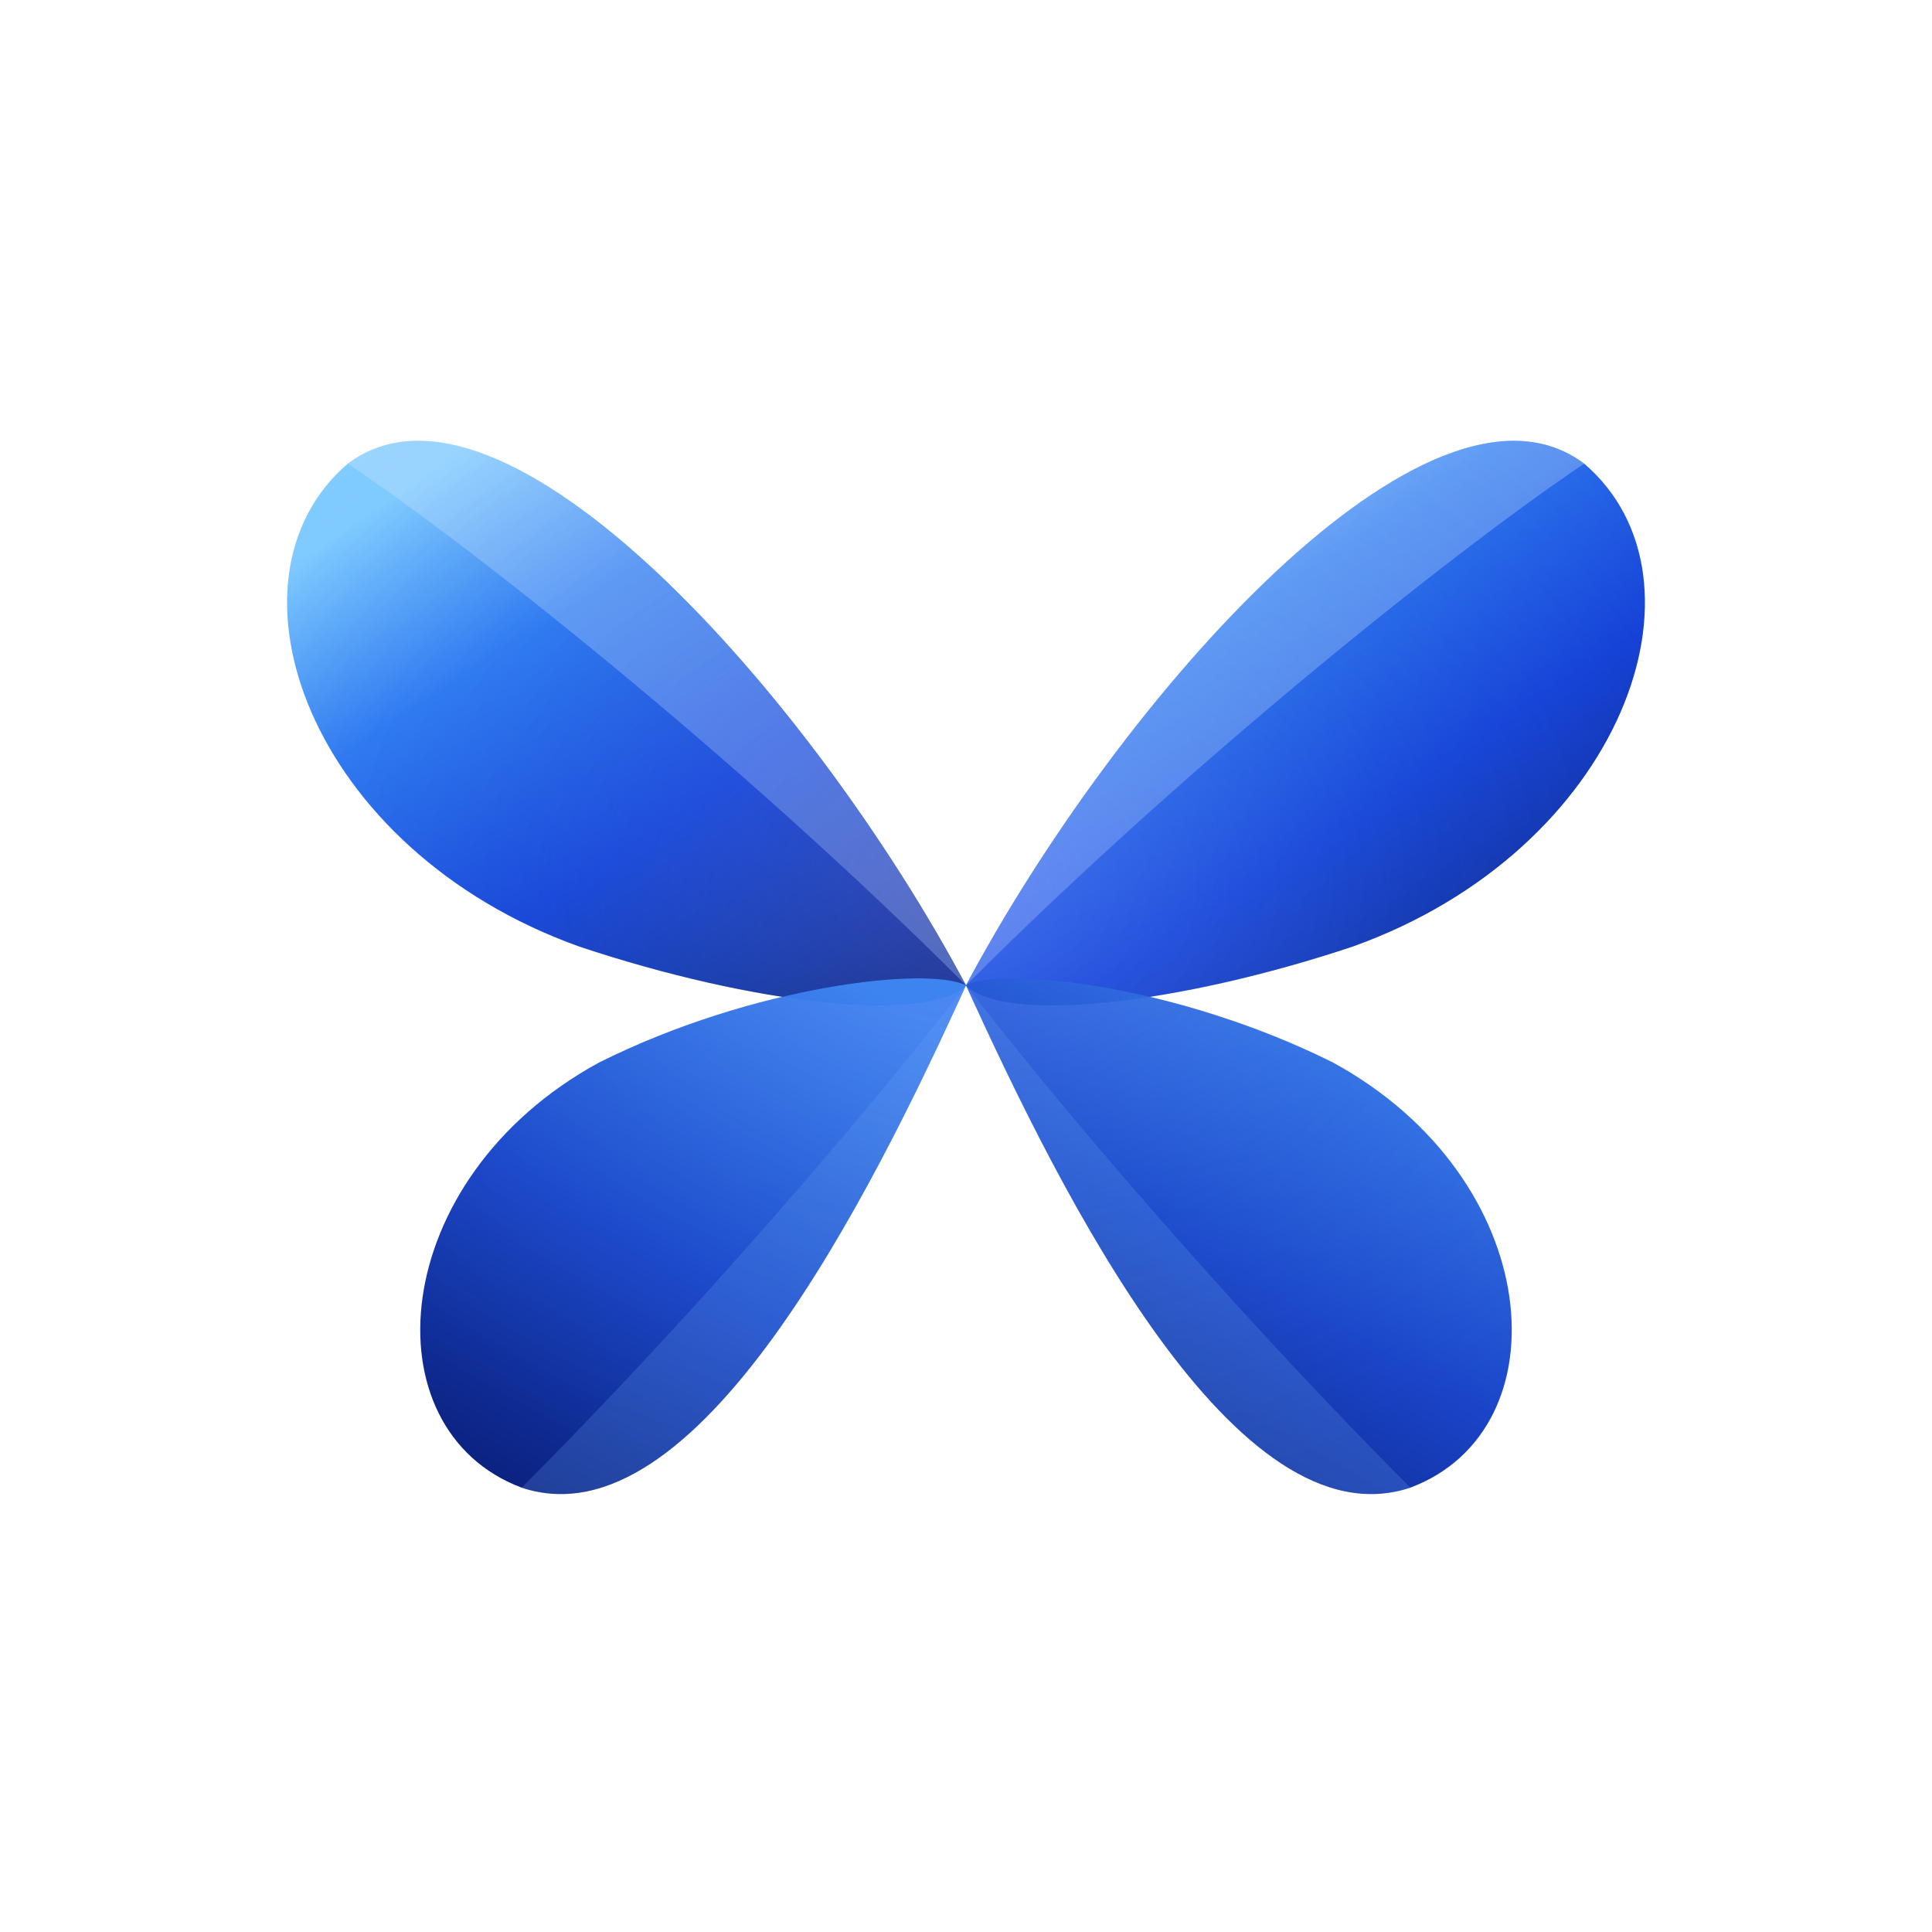
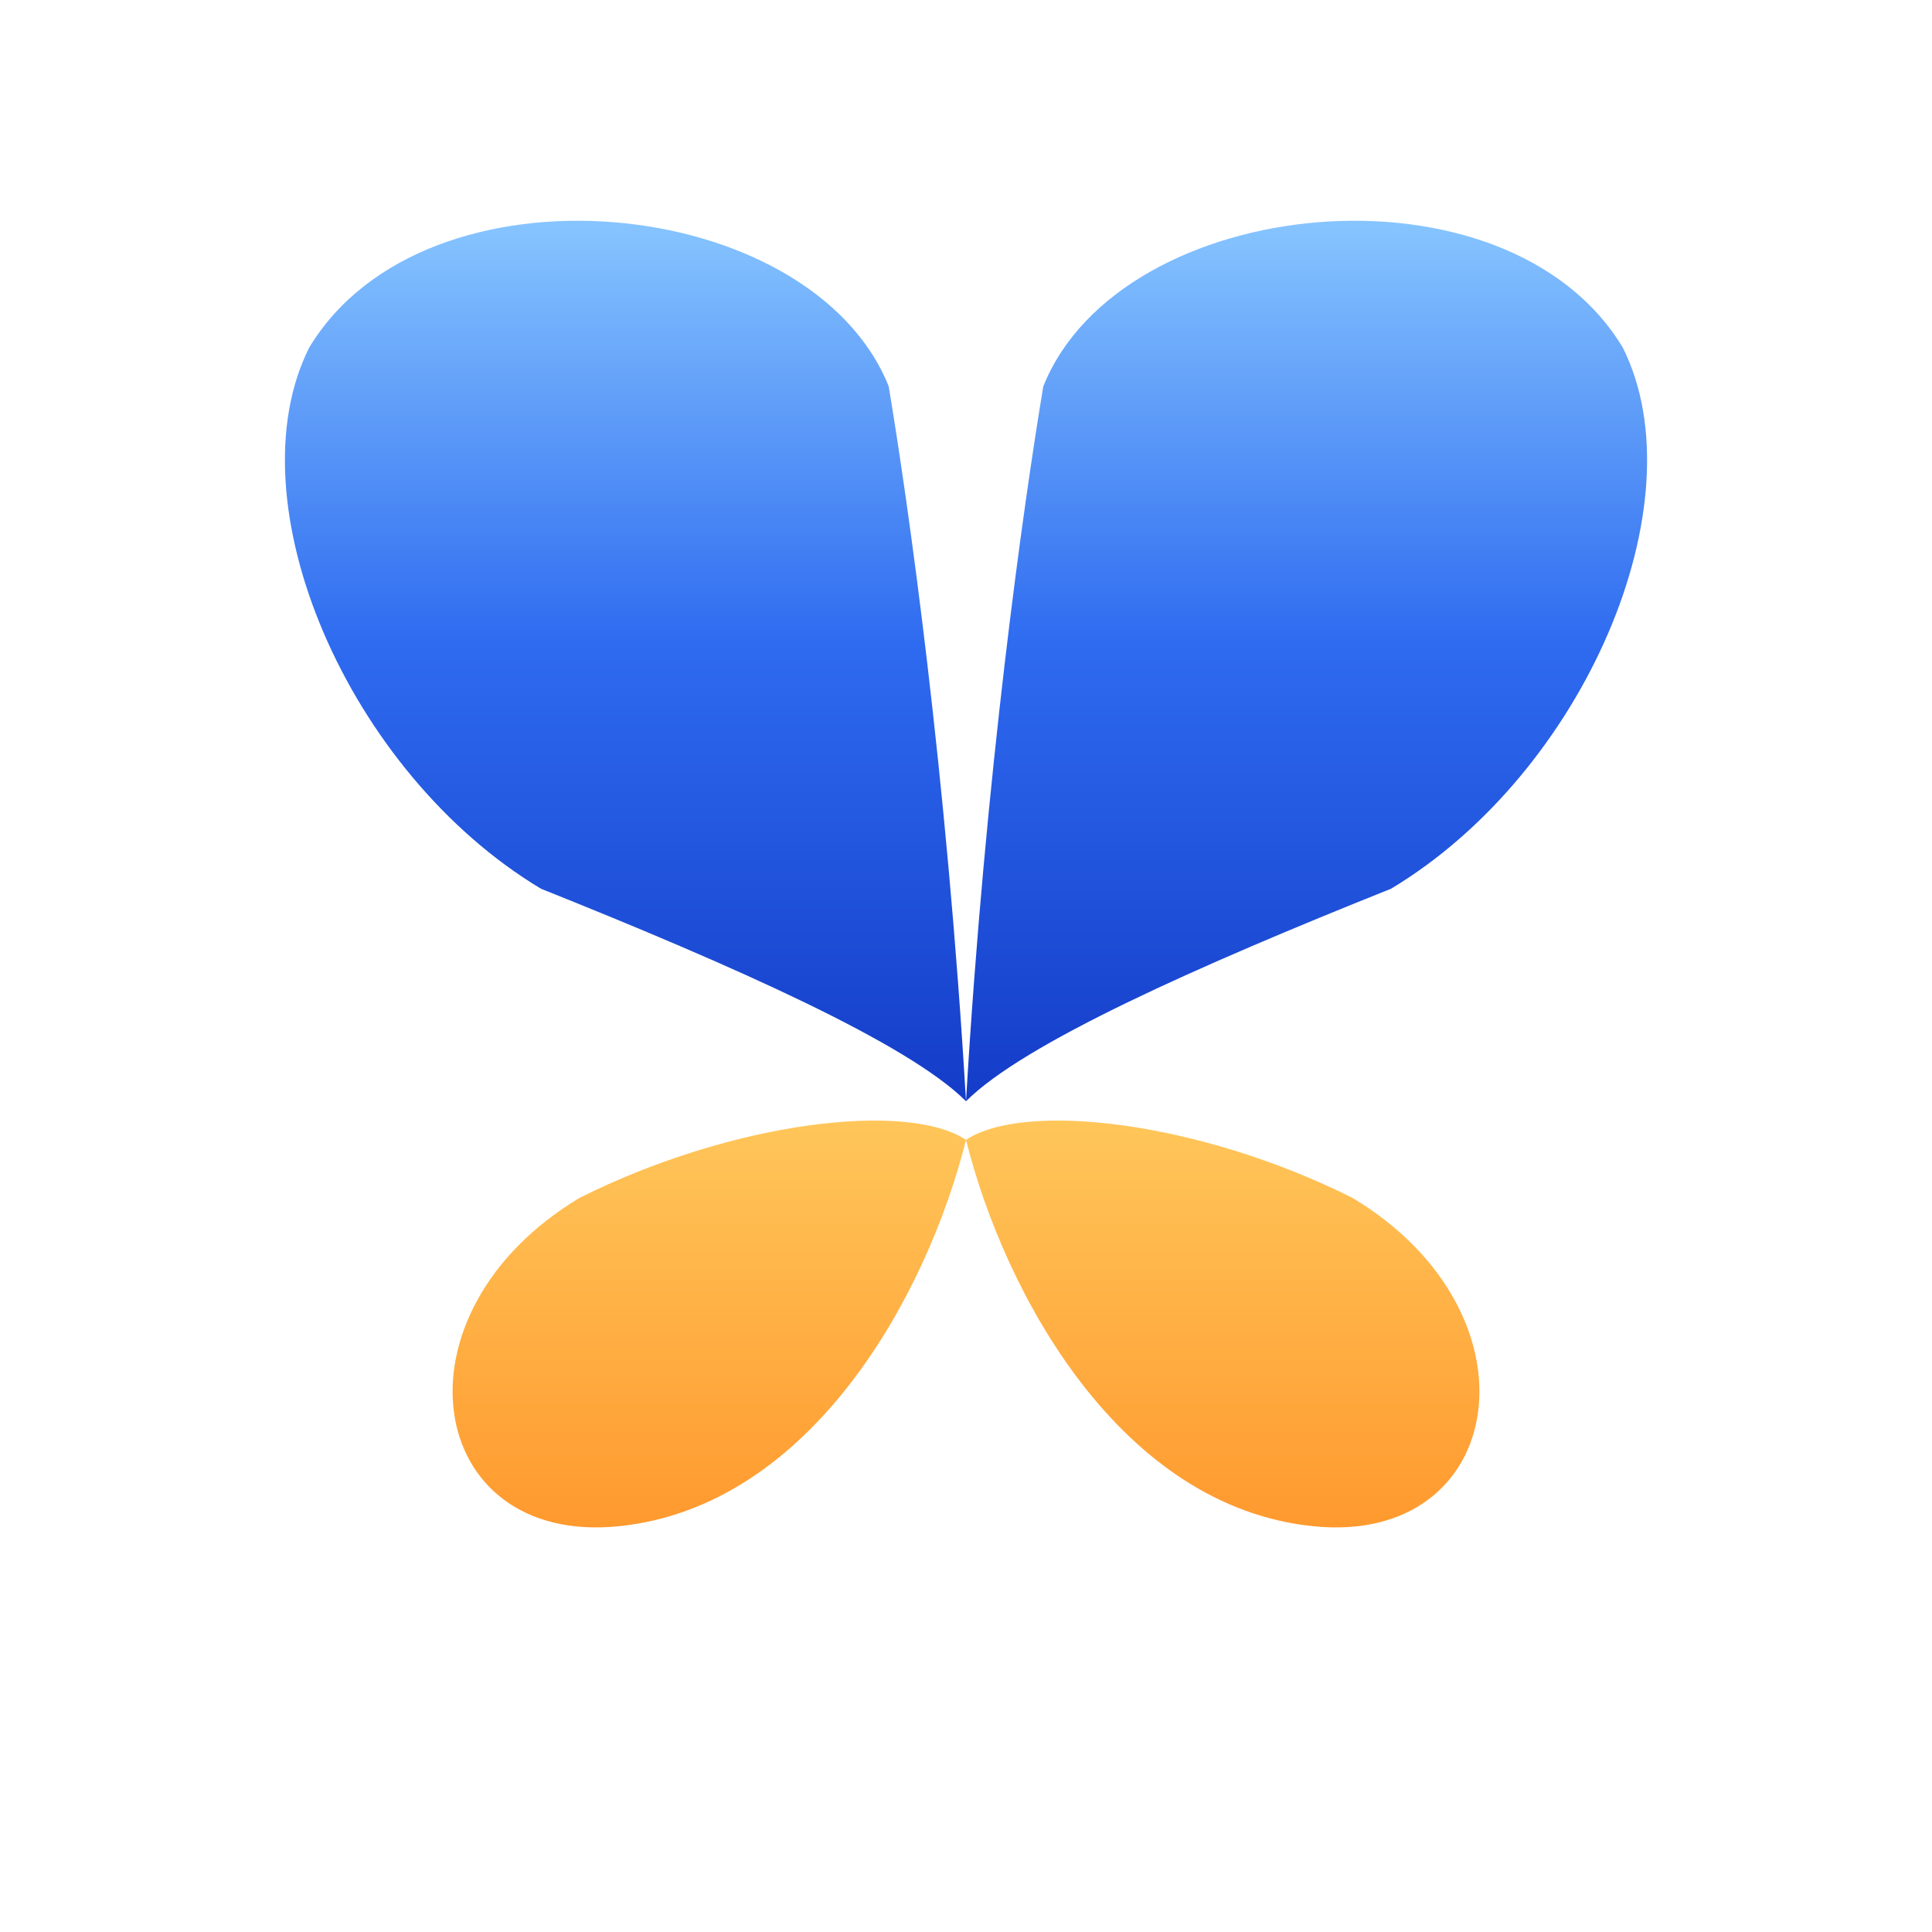
<svg xmlns="http://www.w3.org/2000/svg" viewBox="0 0 100 100">
  <defs>
-     <linearGradient id="irTop" x1="0.15" y1="0.1" x2="0.85" y2="1">
-       <stop offset="0%" stop-color="#80CBFF" />
-       <stop offset="28%" stop-color="#2E78F0" />
-       <stop offset="62%" stop-color="#1540D6" />
-       <stop offset="100%" stop-color="#0B2280" />
+     <linearGradient id="wingTop" x1="0.5" y1="0" x2="0.5" y2="1">
+       <stop offset="0%" stop-color="#86C4FF" />
+       <stop offset="48%" stop-color="#2E6BF0" />
+       <stop offset="100%" stop-color="#143CC8" />
    </linearGradient>
-     <linearGradient id="irBot" x1="0.2" y1="1" x2="0.8" y2="0">
-       <stop offset="0%" stop-color="#0B2280" />
-       <stop offset="45%" stop-color="#1A44C8" />
-       <stop offset="100%" stop-color="#3E84F0" />
+     <linearGradient id="wingBot" x1="0.5" y1="0" x2="0.5" y2="1">
+       <stop offset="0%" stop-color="#FFC65A" />
+       <stop offset="100%" stop-color="#FF992E" />
    </linearGradient>
-     <radialGradient id="sheen" cx="0.5" cy="0.42" r="0.6">
-       <stop offset="0%" stop-color="#7E8BFF" stop-opacity="0.32" />
-       <stop offset="55%" stop-color="#4D9BF0" stop-opacity="0.10" />
-       <stop offset="100%" stop-color="#4D9BF0" stop-opacity="0" />
-     </radialGradient>
  </defs>
  <g>
-     <path d="M50 51 C42 36 26 18 18 24 C11 30 16 44 30 49 C39 52 48 53 50 51 Z" fill="url(#irTop)" />
-     <path d="M50 51 C58 36 74 18 82 24 C89 30 84 44 70 49 C61 52 52 53 50 51 Z" fill="url(#irTop)" />
-     <path d="M50 51 C45 62 36 80 27 77 C19 74 20 61 31 55 C39 51 48 50 50 51 Z" fill="url(#irBot)" />
-     <path d="M50 51 C55 62 64 80 73 77 C81 74 80 61 69 55 C61 51 52 50 50 51 Z" fill="url(#irBot)" />
-     <path d="M50 51 C42 36 26 18 18 24 C24 28 38 39 50 51 Z" fill="#D6EAFF" opacity="0.30" />
-     <path d="M50 51 C58 36 74 18 82 24 C76 28 62 39 50 51 Z" fill="#D6EAFF" opacity="0.30" />
-     <path d="M50 51 C45 62 36 80 27 77 C34 70 43 60 50 51 Z" fill="#6FA8F0" opacity="0.22" />
-     <path d="M50 51 C55 62 64 80 73 77 C66 70 57 60 50 51 Z" fill="#6FA8F0" opacity="0.22" />
-     <path d="M50 51 C42 36 26 18 18 24 C11 30 16 44 30 49 C39 52 48 53 50 51 Z M50 51 C58 36 74 18 82 24 C89 30 84 44 70 49 C61 52 52 53 50 51 Z M50 51 C45 62 36 80 27 77 C19 74 20 61 31 55 C39 51 48 50 50 51 Z M50 51 C55 62 64 80 73 77 C81 74 80 61 69 55 C61 51 52 50 50 51 Z" fill="url(#sheen)" />
+     <path d="M50 57 C49 40 47 26 46 20 C42 10 22 8 16 18 C12 26 18 40 28 46 C38 50 47 54 50 57 Z" fill="url(#wingTop)" />
+     <path d="M50 57 C51 40 53 26 54 20 C58 10 78 8 84 18 C88 26 82 40 72 46 C62 50 53 54 50 57 Z" fill="url(#wingTop)" />
+     <path d="M50 59 C48 67 42 78 32 79 C22 80 20 68 30 62 C38 58 47 57 50 59 Z" fill="url(#wingBot)" />
+     <path d="M50 59 C52 67 58 78 68 79 C78 80 80 68 70 62 C62 58 53 57 50 59 Z" fill="url(#wingBot)" />
  </g>
</svg>
